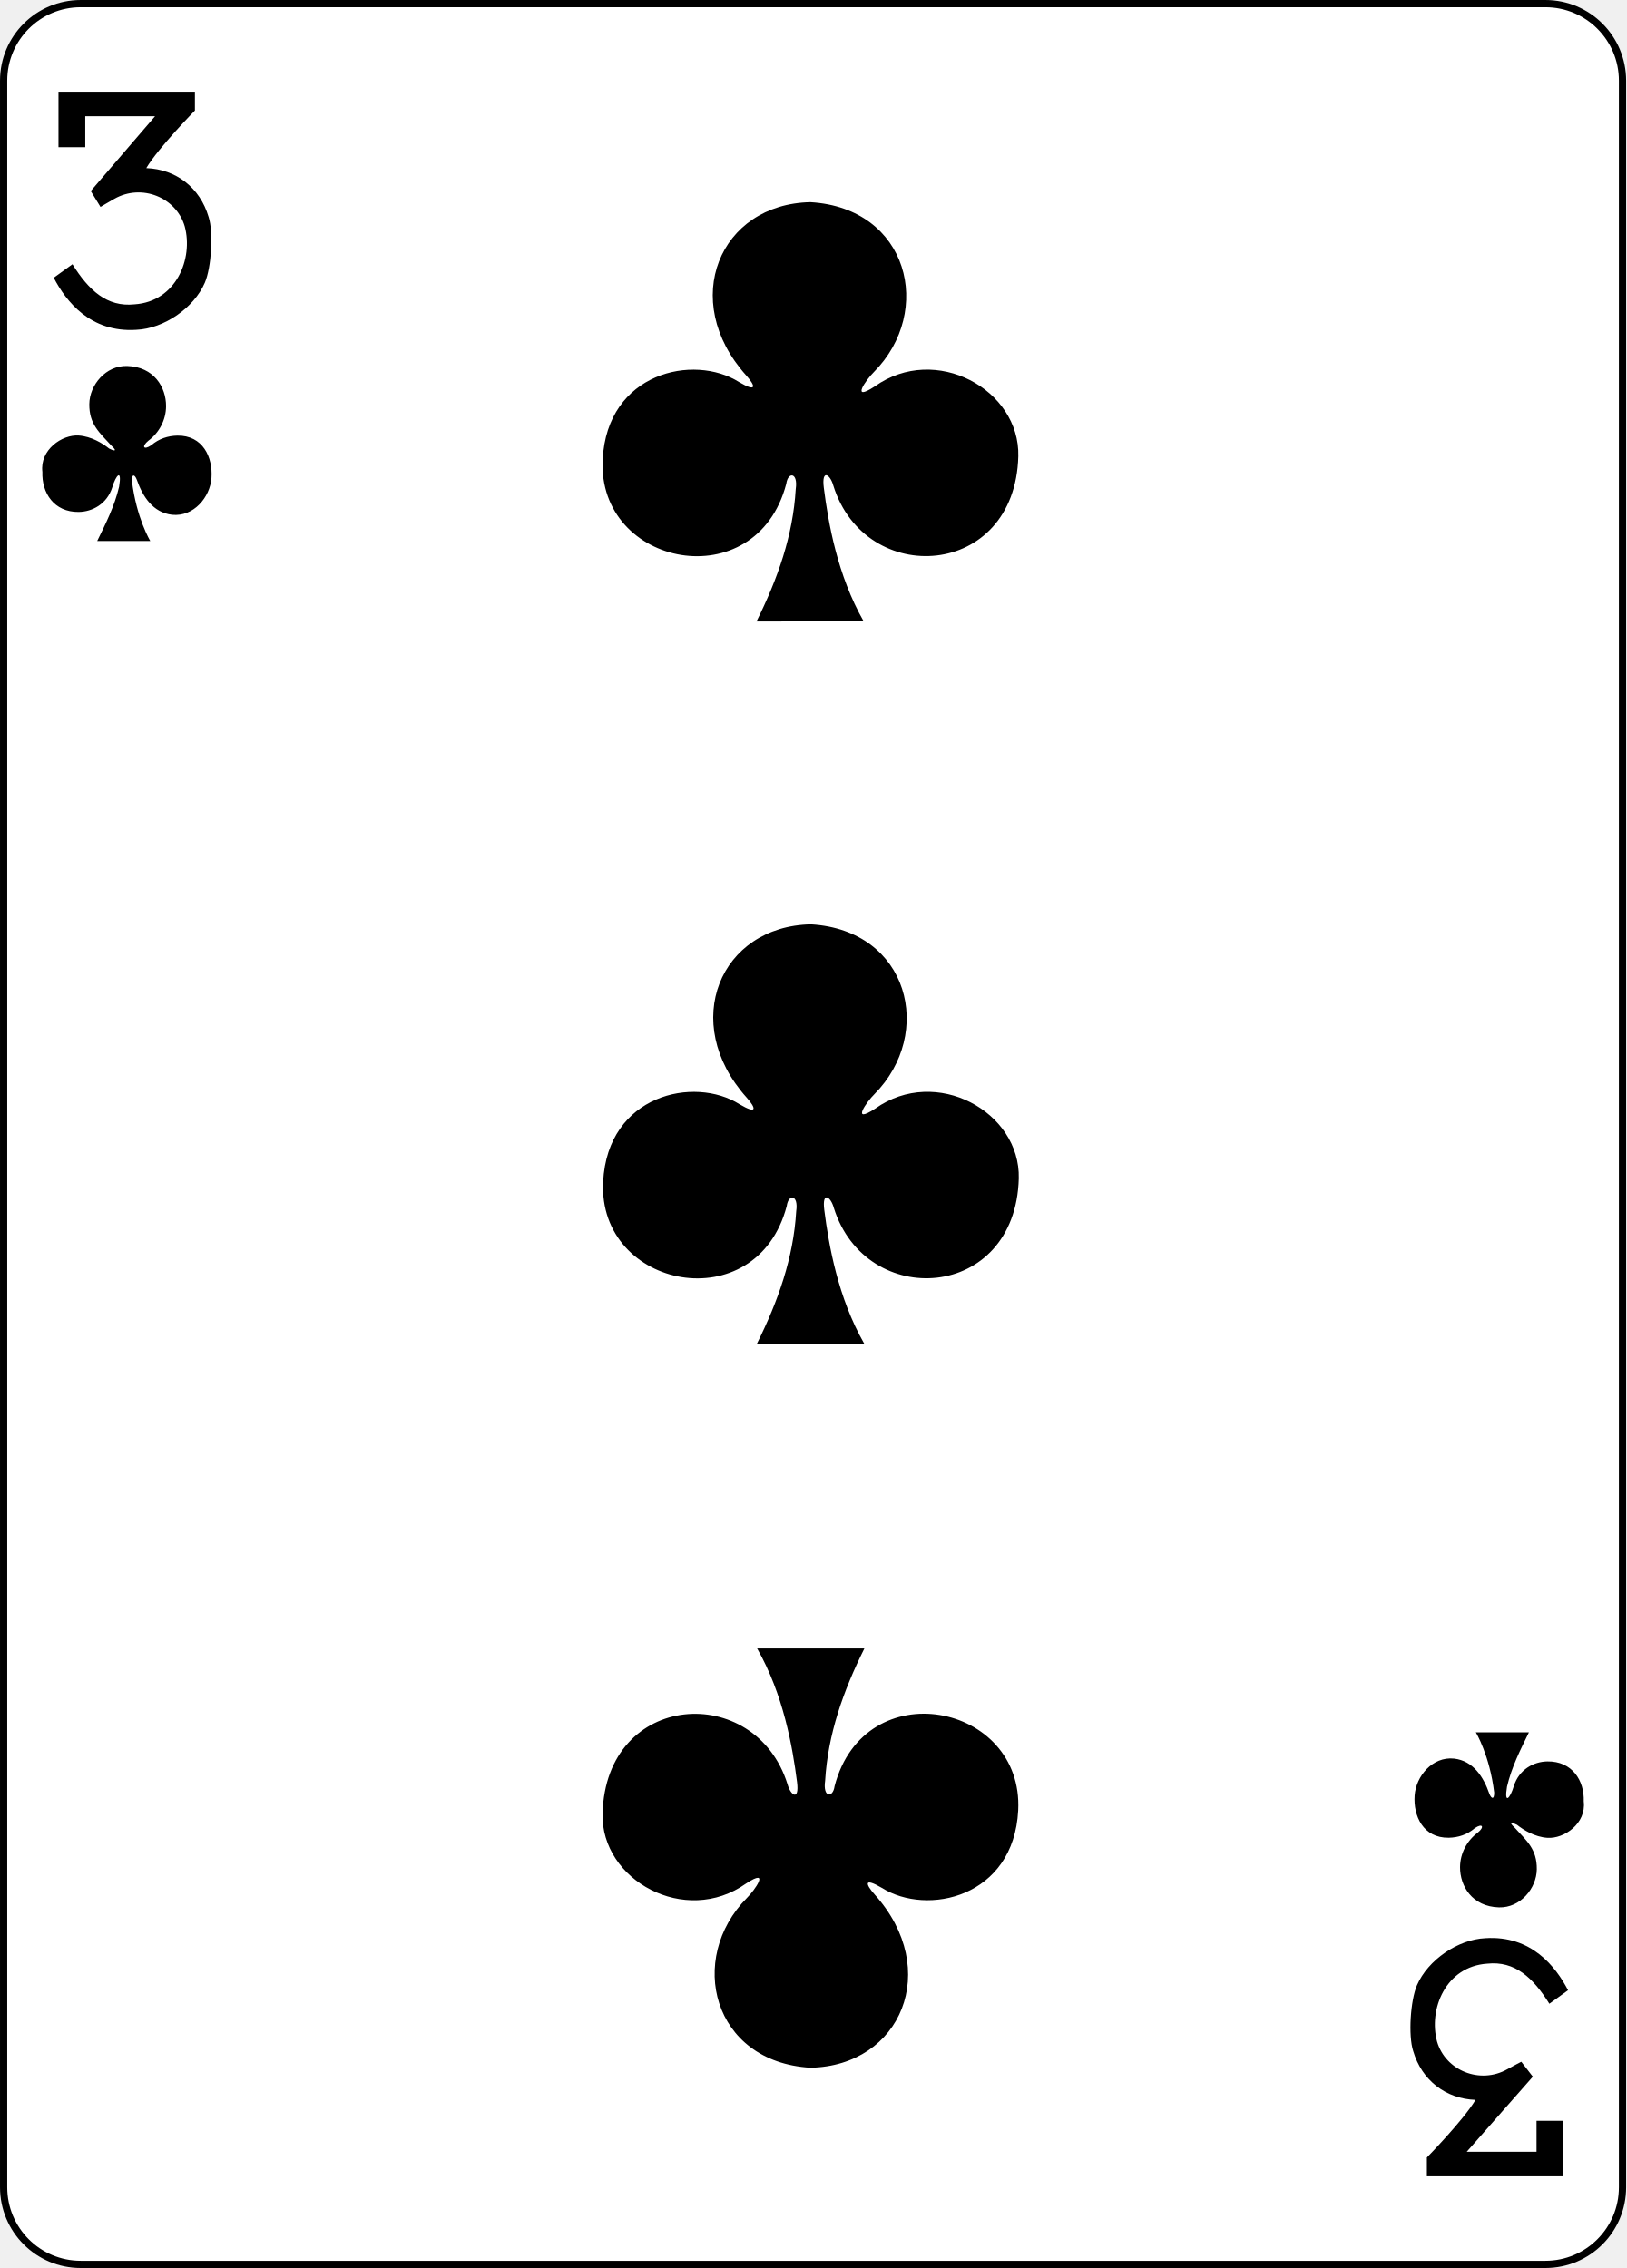
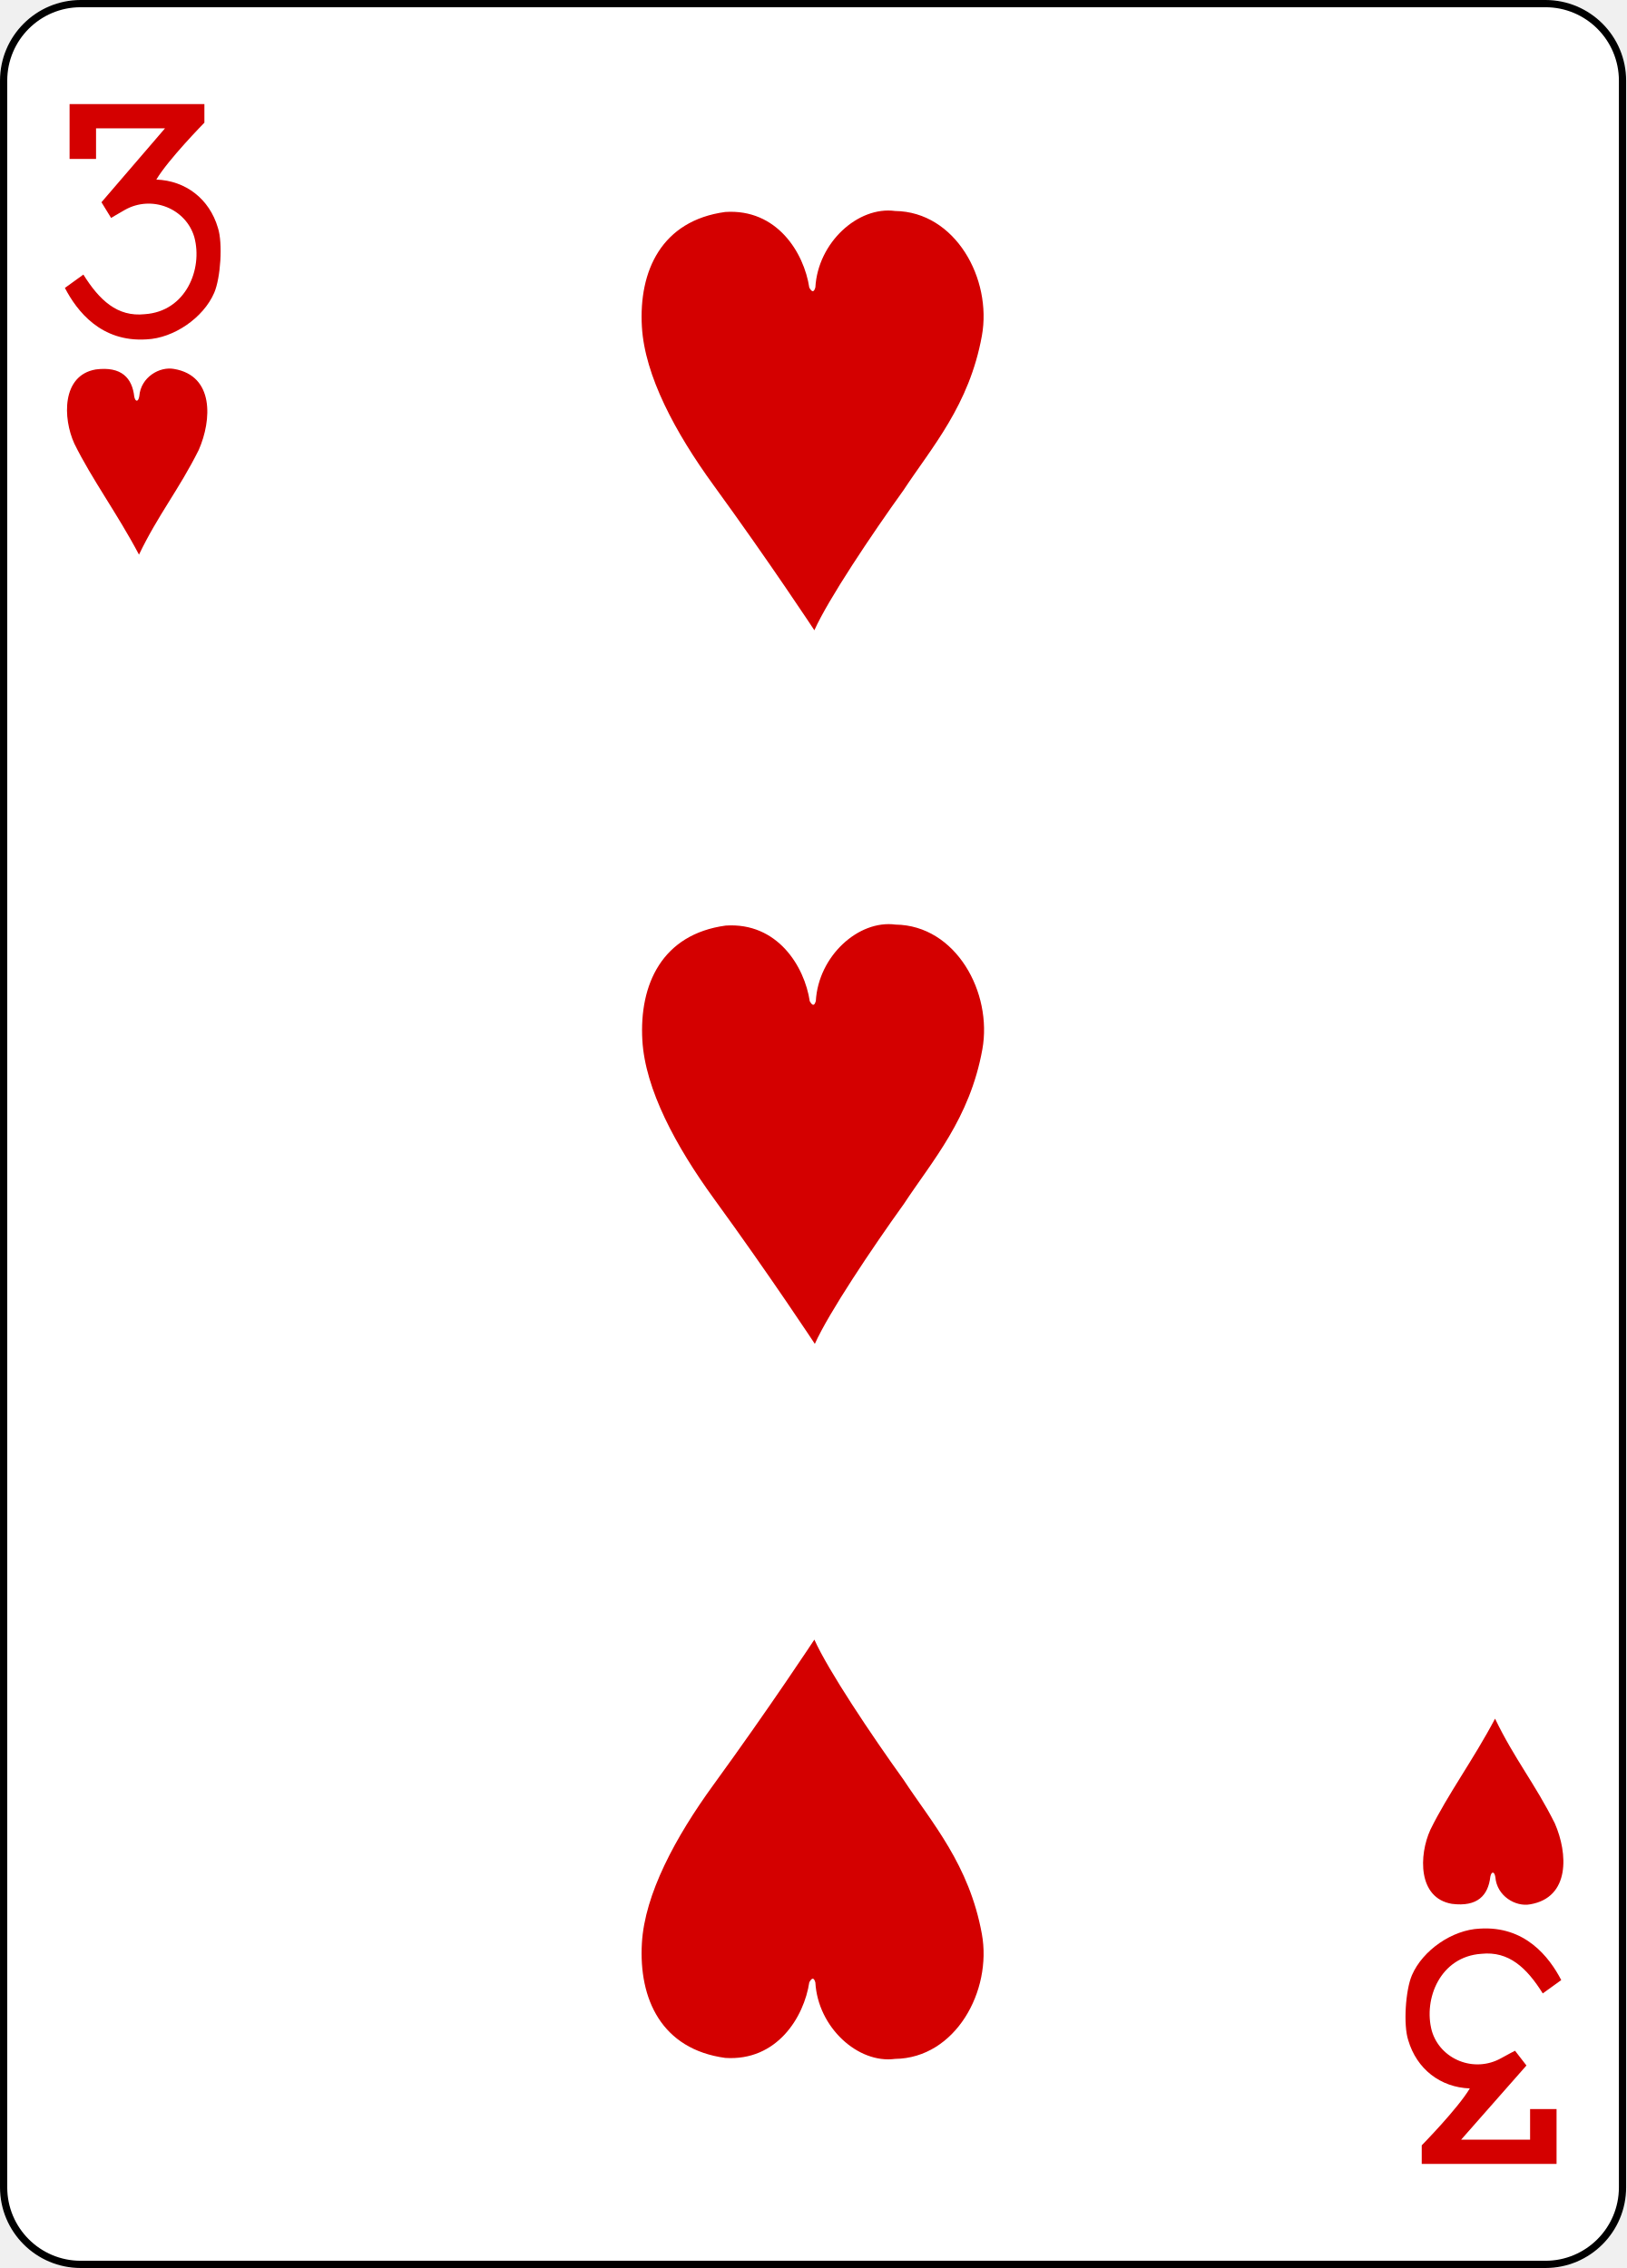
<svg xmlns="http://www.w3.org/2000/svg" width="224.225" height="312.808" id="svg4423" version="1.1">
  <defs id="defs4425" />
  <g id="layer1" transform="translate(-259.9348,-369.7772)">
-     <g transform="translate(-1160.768,92.13511)" style="display:inline" id="g3797">
-       <g id="g6673">
-         <g id="g8353" style="stroke:#000000;stroke-opacity:1">
-           <g id="g8890-2" style="display:inline;stroke:#000000;stroke-opacity:1" transform="translate(-5059.956,3024.952)">
-             <rect ry="10.63" rx="10.63" style="display:inline;fill:#ffffff;fill-opacity:1;stroke:#000000;stroke-width:0.997;stroke-miterlimit:4;stroke-dasharray:none;stroke-opacity:1" id="rect6351-1" width="223.228" height="311.811" x="6481.158" y="-2746.811" />
-             <g id="g8582-6" transform="matrix(0.3010621,0,0,0.3010621,5635.595,-1948.954)" style="stroke:#000000;stroke-opacity:1" />
+     <g transform="translate(-1536.849,198.1498)" id="g8912" style="display:inline">
+       <g id="g8784">
+         <g transform="translate(-4683.875,2918.937)" id="g8890">
+           <rect ry="10.63" rx="10.63" style="display:inline;fill:#ffffff;fill-opacity:1;stroke:#000000;stroke-width:0.997;stroke-miterlimit:4;stroke-dasharray:none;stroke-opacity:1" id="rect6351" width="223.228" height="311.811" x="6481.158" y="-2746.811" />
+           <g id="g8582" transform="matrix(0.3010621,0,0,0.3010621,5635.595,-1948.954)">
+             <path style="display:inline;fill:#d40000;fill-opacity:1" d="m 2836.664,-2519.891 8.461,-6.112 c 7.354,11.738 15.562,19.474 28.118,18.144 18.845,-1.267 26.649,-20.661 22.704,-35.285 -3.809,-13.103 -19.417,-19.495 -31.815,-12.498 -2.924,1.65 -6.305,3.688 -6.305,3.688 l -4.414,-7.194 29.109,-33.863 -31.59,0 0,14.016 -12.122,0 0,-25.128 61.746,0 0,8.529 c 0,0 -16.538,16.837 -22.013,26.066 13.469,0.49 24.323,8.864 28.208,22.116 2.28,6.97 1.255,22.922 -1.716,29.788 -4.961,11.463 -18.548,20.759 -30.962,21.297 -20.828,1.376 -31.893,-12.961 -37.408,-23.562 z" id="path7102" />
+             <path id="path7118" d="m 3522.005,-1744.688 -8.461,6.112 c -7.354,-11.738 -15.562,-19.474 -28.118,-18.144 -18.845,1.267 -26.649,20.661 -22.704,35.285 3.809,13.103 19.417,19.495 31.815,12.498 2.924,-1.65 6.305,-3.375 6.305,-3.375 l 5.226,6.757 -29.922,33.988 31.59,0 0,-14.016 12.122,0 0,25.128 -61.746,0 0,-8.529 c 0,0 16.538,-16.837 22.013,-26.066 -13.469,-0.49 -24.323,-8.864 -28.208,-22.116 -2.28,-6.97 -1.255,-22.922 1.716,-29.788 4.961,-11.463 18.548,-20.759 30.962,-21.297 20.828,-1.376 31.893,12.961 37.408,23.562 z" style="display:inline;fill:#d40000;fill-opacity:1" />
          </g>
        </g>
-         <g id="g6664" transform="matrix(1.012013,0,0,1.012013,-18.71217,-5.214281)">
-           <path transform="matrix(0.3010621,0,0,0.3010621,575.6389,1075.997)" id="path7102-8" d="m 2836.664,-2519.891 8.461,-6.112 c 7.354,11.738 15.562,19.474 28.118,18.144 18.845,-1.267 26.649,-20.661 22.704,-35.285 -3.809,-13.103 -19.417,-19.495 -31.815,-12.498 -2.924,1.65 -6.305,3.688 -6.305,3.688 l -4.414,-7.194 29.109,-33.863 -31.59,0 0,14.016 -12.122,0 0,-25.128 61.746,0 0,8.529 c 0,0 -16.538,16.837 -22.013,26.066 13.469,0.49 24.323,8.864 28.208,22.116 2.28,6.97 1.255,22.922 -1.716,29.788 -4.961,11.463 -18.548,20.759 -30.962,21.297 -20.828,1.376 -31.893,-12.961 -37.408,-23.562 z" style="display:inline;fill:#000000;fill-opacity:1" />
-           <path transform="matrix(0.3010621,0,0,0.3010621,575.6389,1075.997)" style="display:inline;fill:#000000;fill-opacity:1" d="m 3522.005,-1744.688 -8.461,6.112 c -7.354,-11.738 -15.562,-19.474 -28.118,-18.144 -18.845,1.267 -26.649,20.661 -22.704,35.285 3.809,13.103 19.417,19.495 31.815,12.498 2.924,-1.65 6.305,-3.375 6.305,-3.375 l 5.226,6.757 -29.922,33.988 31.59,0 0,-14.016 12.122,0 0,25.128 -61.746,0 0,-8.529 c 0,0 16.538,-16.837 22.013,-26.066 -13.469,-0.49 -24.323,-8.864 -28.208,-22.116 -2.28,-6.97 -1.255,-22.922 1.716,-29.788 4.961,-11.463 18.548,-20.759 30.962,-21.297 20.828,-1.376 31.893,12.961 37.408,23.562 z" id="path7118-5" />
-           <path style="display:inline;fill:#000000;fill-opacity:1" d="m 1525.465,462.617 c 2.879,-5.776 4.976,-11.701 5.348,-18.037 0.342,-2.332 -1.075,-2.371 -1.288,-0.729 -4.076,15.593 -25.763,11.37 -25.017,-3.297 0.605,-11.895 12.419,-14.454 18.582,-10.565 2.434,1.433 2.296,0.575 0.968,-0.912 -9.155,-10.211 -3.61,-23.362 8.761,-23.602 13.38,0.793 16.851,14.87 8.644,23.148 -1.021,0.995 -3.284,4.191 0.123,1.956 8.287,-5.888 19.787,0.443 19.553,9.521 -0.433,16.739 -20.839,17.987 -25.203,4.006 -0.42,-1.55 -1.629,-2.329 -1.295,0.304 0.605,4.767 1.857,11.953 5.437,18.206 z" id="path3255" />
-           <path id="path3257" d="m 1525.401,364.195 c 2.879,-5.776 4.976,-11.701 5.348,-18.037 0.342,-2.332 -1.075,-2.371 -1.288,-0.729 -4.076,15.593 -25.763,11.37 -25.017,-3.297 0.605,-11.895 12.419,-14.454 18.582,-10.565 2.434,1.433 2.296,0.575 0.968,-0.912 -9.155,-10.211 -3.61,-23.362 8.761,-23.602 13.38,0.793 16.851,14.87 8.644,23.148 -1.021,0.995 -3.284,4.191 0.123,1.956 8.287,-5.888 19.787,0.443 19.553,9.521 -0.433,16.739 -20.839,17.987 -25.203,4.006 -0.42,-1.55 -1.629,-2.329 -1.295,0.304 0.605,4.767 1.857,11.953 5.437,18.206 z" style="display:inline;fill:#000000;fill-opacity:1" />
-           <path style="display:inline;fill:#000000;fill-opacity:1" d="m 1540.103,504.157 c -2.879,5.775 -4.976,11.701 -5.348,18.037 -0.342,2.332 1.075,2.371 1.288,0.729 4.076,-15.593 25.763,-11.37 25.017,3.296 -0.605,11.895 -12.419,14.454 -18.582,10.565 -2.434,-1.433 -2.296,-0.575 -0.968,0.912 9.155,10.211 3.61,23.362 -8.761,23.602 -13.38,-0.793 -16.851,-14.87 -8.644,-23.148 1.021,-0.995 3.284,-4.191 -0.123,-1.956 -8.287,5.888 -19.787,-0.443 -19.553,-9.521 0.433,-16.739 20.839,-17.987 25.203,-4.006 0.42,1.55 1.629,2.329 1.295,-0.304 -0.605,-4.767 -1.857,-11.953 -5.437,-18.206 z" id="path3405" />
-           <path id="path3456" d="m 1435.572,353.232 c 1.192,-2.445 2.352,-4.721 2.984,-7.401 0.419,-2.528 -0.438,-1.589 -0.925,0.068 -0.721,2.297 -2.723,3.344 -4.58,3.369 -3.371,0.045 -5.053,-2.604 -4.948,-5.454 -0.368,-2.999 2.671,-5.12 4.962,-4.957 1.722,0.123 3.224,1.052 4.133,1.775 0.596,0.315 1.234,0.455 0.345,-0.358 -1.678,-1.833 -3.077,-2.964 -3.046,-5.711 0.029,-2.579 2.233,-5.268 5.155,-5.184 3.651,0.105 5.312,2.89 5.303,5.481 -0.01,1.888 -0.954,3.626 -2.411,4.703 -0.944,0.766 -0.679,1.34 0.398,0.615 1.035,-0.892 2.267,-1.283 3.545,-1.31 3.49,-0.055 4.855,2.961 4.655,5.764 -0.187,2.626 -2.423,5.328 -5.369,5.022 -2.631,-0.301 -4.013,-2.51 -4.805,-4.777 -0.262,-0.695 -0.676,-0.883 -0.664,0.153 0.608,5.057 2.492,8.204 2.505,8.202 z" style="display:inline;fill:#000000;fill-opacity:1" />
-           <path id="path3484" d="m 1630.648,515.59 c -1.192,2.445 -2.352,4.721 -2.984,7.401 -0.419,2.528 0.438,1.589 0.925,-0.068 0.721,-2.297 2.723,-3.344 4.58,-3.369 3.371,-0.045 5.053,2.604 4.948,5.454 0.368,2.999 -2.671,5.12 -4.962,4.957 -1.722,-0.123 -3.224,-1.052 -4.133,-1.775 -0.596,-0.315 -1.234,-0.455 -0.345,0.358 1.678,1.833 3.077,2.964 3.046,5.711 -0.029,2.579 -2.233,5.268 -5.155,5.184 -3.651,-0.105 -5.312,-2.89 -5.303,-5.481 0.01,-1.888 0.954,-3.626 2.411,-4.703 0.944,-0.766 0.679,-1.34 -0.398,-0.615 -1.035,0.892 -2.267,1.283 -3.545,1.31 -3.49,0.055 -4.855,-2.961 -4.655,-5.764 0.187,-2.626 2.423,-5.328 5.369,-5.022 2.631,0.301 4.013,2.51 4.805,4.777 0.262,0.695 0.676,0.883 0.664,-0.153 -0.608,-5.057 -2.492,-8.204 -2.505,-8.202 z" style="display:inline;fill:#000000;fill-opacity:1" />
-         </g>
      </g>
+       <path style="display:inline;fill:#d40000;fill-opacity:1" d="m 1807.025,232.79 c -1.583,-3.472 -1.757,-9.405 2.971,-10.208 3.562,-0.458 5.012,1.198 5.3,3.742 0.142,0.743 0.562,0.788 0.695,-0.058 0.204,-2.609 2.787,-4.133 4.806,-3.75 5.527,0.945 5.204,7.028 3.398,11.156 -2.731,5.479 -5.601,8.938 -8.245,14.452 -3.038,-5.741 -6.507,-10.405 -8.926,-15.333 z" id="path8630" />
+       <path id="path8516" d="m 1896.783,200.863 c 7.144,-0.474 10.868,5.627 11.595,10.436 0.433,0.764 0.671,0.549 0.837,-0.042 0.349,-6.174 5.875,-11.22 10.993,-10.53 8.328,0.108 13.389,9.375 11.966,17.219 -1.738,9.582 -6.9,15.351 -10.808,21.293 -4.421,6.152 -10.373,15.04 -12.29,19.317 0,0 -6.048,-9.205 -13.917,-20.03 -5.262,-7.239 -9.473,-15.082 -9.865,-21.835 -0.448,-7.715 2.719,-14.632 11.489,-15.828 z" style="display:inline;fill:#d40000;fill-opacity:1" />
+       <path id="path8518" d="m 1896.847,299.285 c 7.144,-0.474 10.868,5.627 11.595,10.436 0.433,0.764 0.671,0.549 0.837,-0.042 0.349,-6.174 5.875,-11.22 10.993,-10.53 8.328,0.108 13.389,9.375 11.966,17.219 -1.738,9.582 -6.9,15.351 -10.808,21.293 -4.421,6.152 -10.373,15.04 -12.29,19.317 0,0 -6.048,-9.205 -13.917,-20.03 -5.262,-7.239 -9.473,-15.082 -9.865,-21.835 -0.448,-7.715 2.719,-14.632 11.489,-15.828 z" style="display:inline;fill:#d40000;fill-opacity:1" />
+       <path id="path8652" d="m 1994.012,424.002 c -1.583,3.472 -1.757,9.405 2.971,10.208 3.562,0.458 5.012,-1.198 5.3,-3.742 0.142,-0.743 0.562,-0.788 0.695,0.058 0.204,2.609 2.787,4.133 4.806,3.75 5.527,-0.945 5.204,-7.028 3.398,-11.156 -2.731,-5.479 -5.601,-8.938 -8.245,-14.452 -3.038,5.741 -6.507,10.405 -8.926,15.333 z" style="display:inline;fill:#d40000;fill-opacity:1" />
+       <path id="path8582" d="m 1896.783,455.459 c 7.144,0.474 10.868,-5.627 11.595,-10.436 0.433,-0.764 0.671,-0.549 0.837,0.042 0.349,6.174 5.875,11.22 10.993,10.53 8.328,-0.108 13.389,-9.375 11.966,-17.219 -1.738,-9.582 -6.9,-15.351 -10.808,-21.293 -4.421,-6.152 -10.373,-15.04 -12.29,-19.317 0,0 -6.048,9.205 -13.917,20.03 -5.262,7.239 -9.473,15.082 -9.865,21.835 -0.448,7.715 2.719,14.632 11.489,15.828 z" style="display:inline;fill:#d40000;fill-opacity:1" />
    </g>
  </g>
</svg>
